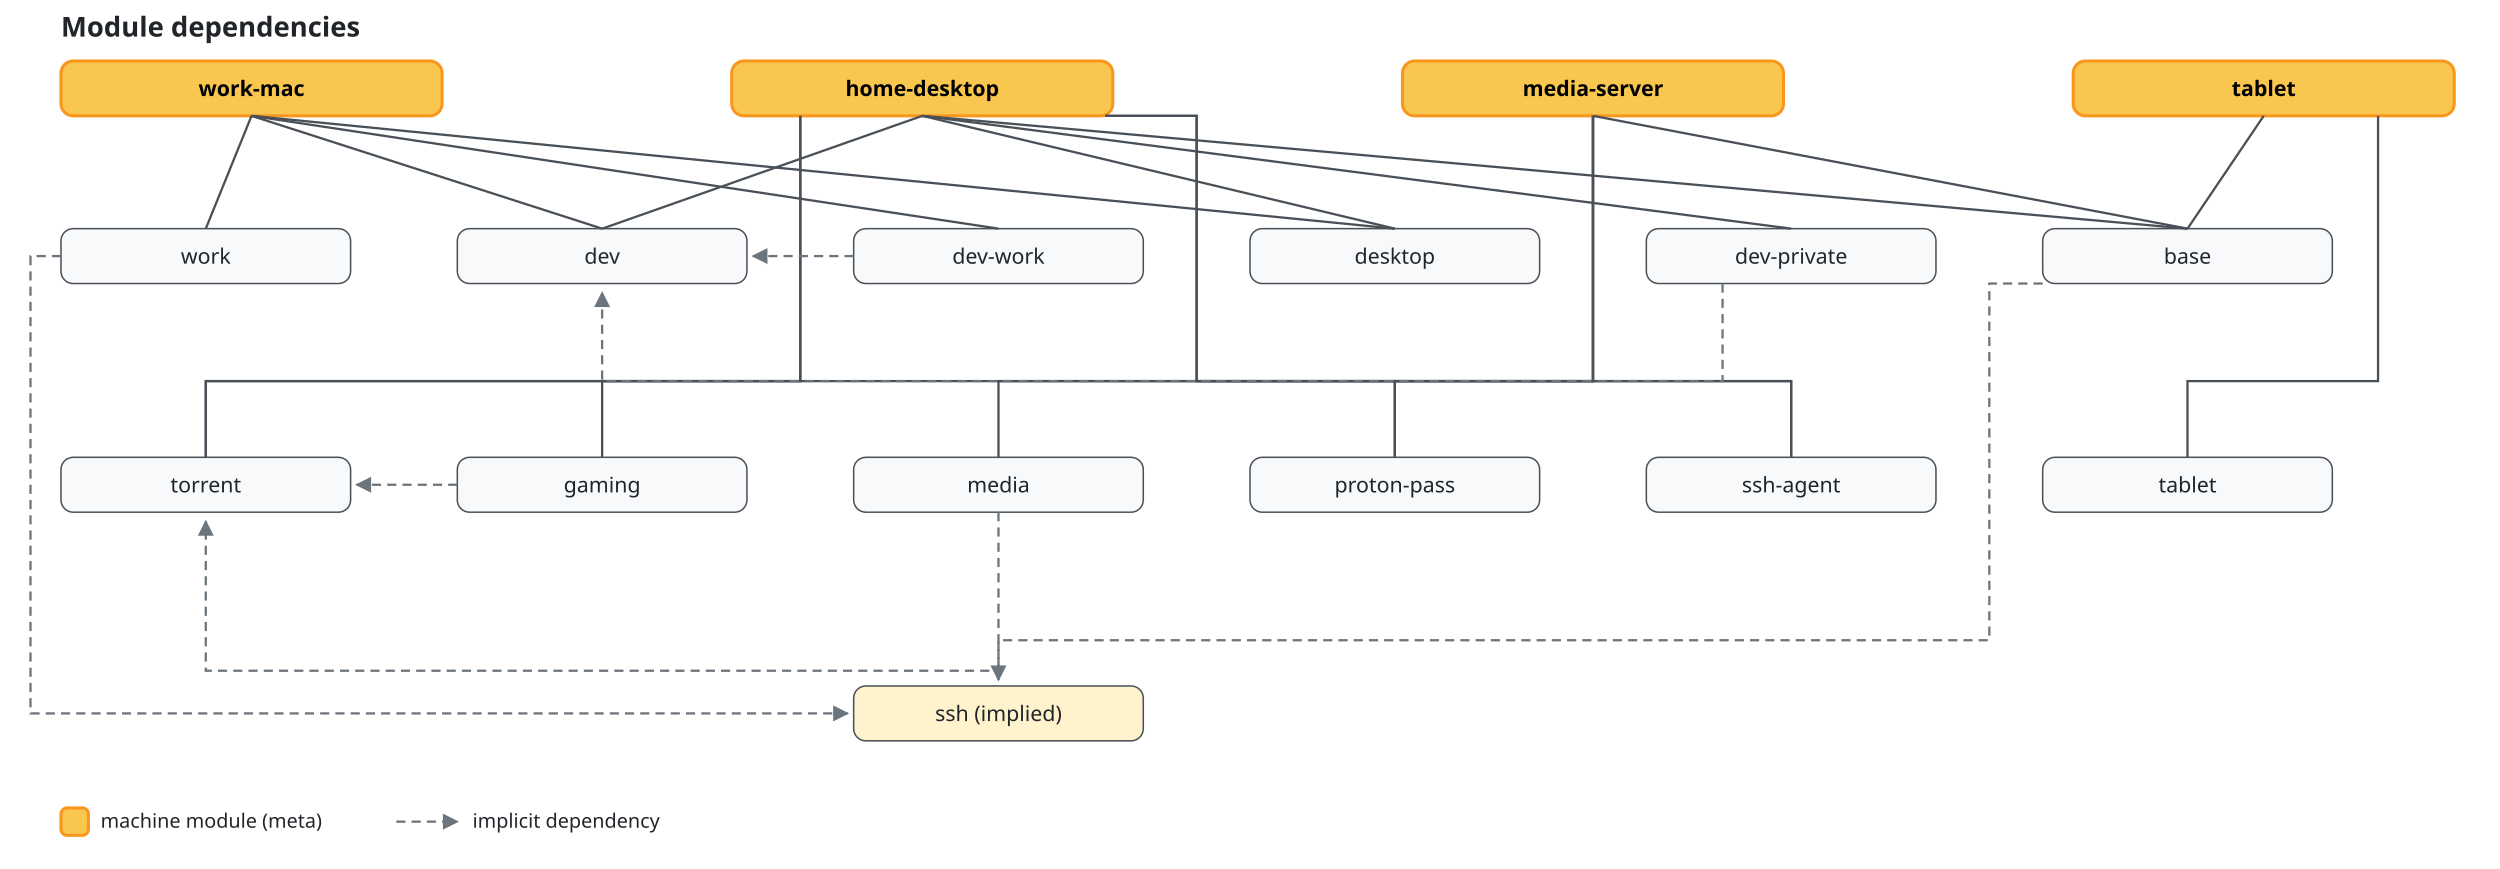
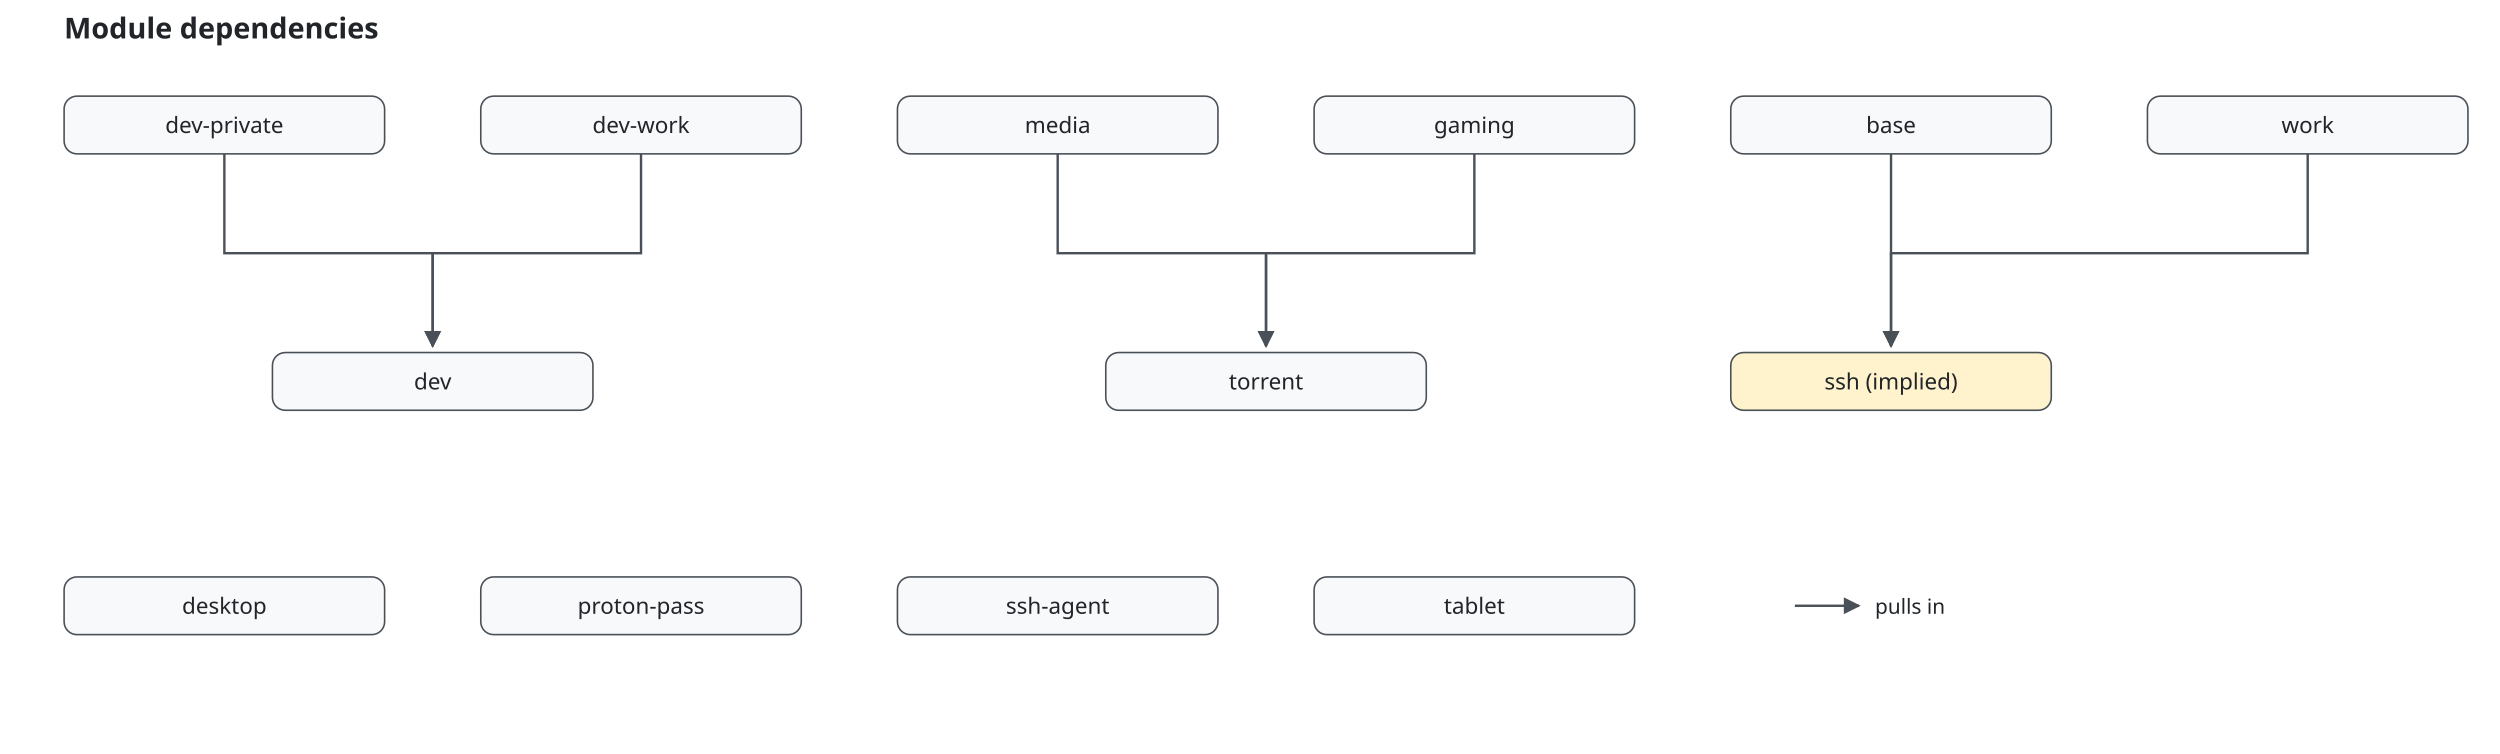
- <svg xmlns="http://www.w3.org/2000/svg" width="1640" height="570" viewBox="0 0 1640 570" font-family="sans-serif">
+ <svg xmlns="http://www.w3.org/2000/svg" width="1560" height="470" viewBox="0 0 1560 470" font-family="sans-serif">
  <defs>
    <marker id="arr" viewBox="0 0 10 10" refX="9" refY="5" markerWidth="7" markerHeight="7" orient="auto-start-reverse">
-       <path d="M 0 0 L 10 5 L 0 10 z" fill="#6c757d" />
+       <path d="M 0 0 L 10 5 L 0 10 z" fill="#495057" />
    </marker>
  </defs>
  <text x="40" y="24" font-size="18" font-weight="bold" fill="#212529">Module dependencies</text>
-   <g font-size="14" text-anchor="middle">
-     <rect x="40" y="40" width="250" height="36" rx="8" fill="#f9c74f" stroke="#f8961e" stroke-width="2" />
-     <text x="165" y="63" font-weight="bold" fill="#000">work-mac</text>
-     <rect x="480" y="40" width="250" height="36" rx="8" fill="#f9c74f" stroke="#f8961e" stroke-width="2" />
-     <text x="605" y="63" font-weight="bold" fill="#000">home-desktop</text>
-     <rect x="920" y="40" width="250" height="36" rx="8" fill="#f9c74f" stroke="#f8961e" stroke-width="2" />
-     <text x="1045" y="63" font-weight="bold" fill="#000">media-server</text>
-     <rect x="1360" y="40" width="250" height="36" rx="8" fill="#f9c74f" stroke="#f8961e" stroke-width="2" />
-     <text x="1485" y="63" font-weight="bold" fill="#000">tablet</text>
-   </g>
  <g font-size="14" text-anchor="middle" fill="#212529">
-     <rect x="40" y="150" width="190" height="36" rx="8" fill="#f8f9fa" stroke="#495057" />
-     <text x="135" y="173">work</text>
-     <rect x="300" y="150" width="190" height="36" rx="8" fill="#f8f9fa" stroke="#495057" />
-     <text x="395" y="173">dev</text>
-     <rect x="560" y="150" width="190" height="36" rx="8" fill="#f8f9fa" stroke="#495057" />
-     <text x="655" y="173">dev-work</text>
-     <rect x="820" y="150" width="190" height="36" rx="8" fill="#f8f9fa" stroke="#495057" />
-     <text x="915" y="173">desktop</text>
-     <rect x="1080" y="150" width="190" height="36" rx="8" fill="#f8f9fa" stroke="#495057" />
-     <text x="1175" y="173">dev-private</text>
-     <rect x="1340" y="150" width="190" height="36" rx="8" fill="#f8f9fa" stroke="#495057" />
-     <text x="1435" y="173">base</text>
-     <rect x="40" y="300" width="190" height="36" rx="8" fill="#f8f9fa" stroke="#495057" />
-     <text x="135" y="323">torrent</text>
-     <rect x="300" y="300" width="190" height="36" rx="8" fill="#f8f9fa" stroke="#495057" />
-     <text x="395" y="323">gaming</text>
-     <rect x="560" y="300" width="190" height="36" rx="8" fill="#f8f9fa" stroke="#495057" />
-     <text x="655" y="323">media</text>
-     <rect x="820" y="300" width="190" height="36" rx="8" fill="#f8f9fa" stroke="#495057" />
-     <text x="915" y="323">proton-pass</text>
-     <rect x="1080" y="300" width="190" height="36" rx="8" fill="#f8f9fa" stroke="#495057" />
-     <text x="1175" y="323">ssh-agent</text>
-     <rect x="1340" y="300" width="190" height="36" rx="8" fill="#f8f9fa" stroke="#495057" />
-     <text x="1435" y="323">tablet</text>
-     <rect x="560" y="450" width="190" height="36" rx="8" fill="#fff3cd" stroke="#495057" />
-     <text x="655" y="473">ssh (implied)</text>
+     <rect x="40" y="60" width="200" height="36" rx="8" fill="#f8f9fa" stroke="#495057" />
+     <text x="140" y="83">dev-private</text>
+     <rect x="300" y="60" width="200" height="36" rx="8" fill="#f8f9fa" stroke="#495057" />
+     <text x="400" y="83">dev-work</text>
+     <rect x="560" y="60" width="200" height="36" rx="8" fill="#f8f9fa" stroke="#495057" />
+     <text x="660" y="83">media</text>
+     <rect x="820" y="60" width="200" height="36" rx="8" fill="#f8f9fa" stroke="#495057" />
+     <text x="920" y="83">gaming</text>
+     <rect x="1080" y="60" width="200" height="36" rx="8" fill="#f8f9fa" stroke="#495057" />
+     <text x="1180" y="83">base</text>
+     <rect x="1340" y="60" width="200" height="36" rx="8" fill="#f8f9fa" stroke="#495057" />
+     <text x="1440" y="83">work</text>
+     <rect x="170" y="220" width="200" height="36" rx="8" fill="#f8f9fa" stroke="#495057" />
+     <text x="270" y="243">dev</text>
+     <rect x="690" y="220" width="200" height="36" rx="8" fill="#f8f9fa" stroke="#495057" />
+     <text x="790" y="243">torrent</text>
+     <rect x="1080" y="220" width="200" height="36" rx="8" fill="#fff3cd" stroke="#495057" />
+     <text x="1180" y="243">ssh (implied)</text>
+     <rect x="40" y="360" width="200" height="36" rx="8" fill="#f8f9fa" stroke="#495057" />
+     <text x="140" y="383">desktop</text>
+     <rect x="300" y="360" width="200" height="36" rx="8" fill="#f8f9fa" stroke="#495057" />
+     <text x="400" y="383">proton-pass</text>
+     <rect x="560" y="360" width="200" height="36" rx="8" fill="#f8f9fa" stroke="#495057" />
+     <text x="660" y="383">ssh-agent</text>
+     <rect x="820" y="360" width="200" height="36" rx="8" fill="#f8f9fa" stroke="#495057" />
+     <text x="920" y="383">tablet</text>
  </g>
  <g stroke="#495057" stroke-width="1.5" fill="none">
-     <path d="M 165 76 L 135 150" />
-     <path d="M 165 76 L 395 150" />
-     <path d="M 165 76 L 655 150" />
-     <path d="M 165 76 L 915 150" />
-     <path d="M 605 76 L 395 150" />
-     <path d="M 605 76 L 915 150" />
-     <path d="M 605 76 L 1175 150" />
-     <path d="M 605 76 L 1435 150" />
-     <path d="M 525 76 V 250 H 135 V 300" />
-     <path d="M 525 76 V 250 H 395 V 300" />
-     <path d="M 725 76 H 785 V 250 H 915 V 300" />
-     <path d="M 725 76 H 785 V 250 H 1175 V 300" />
-     <path d="M 1045 76 L 1435 150" />
-     <path d="M 1045 76 V 250 H 135 V 300" />
-     <path d="M 1045 76 V 250 H 655 V 300" />
-     <path d="M 1045 76 V 250 H 915 V 300" />
-     <path d="M 1045 76 V 250 H 1175 V 300" />
-     <path d="M 1485 76 L 1435 150" />
-     <path d="M 1560 76 V 250 H 1435 V 300" />
-   </g>
-   <g stroke="#6c757d" stroke-width="1.5" stroke-dasharray="6 4" fill="none">
-     <path d="M 560 168 H 494" marker-end="url(#arr)" />
-     <path d="M 1130 186 V 250 H 395 V 192" marker-end="url(#arr)" />
-     <path d="M 300 318 H 234" marker-end="url(#arr)" />
-     <path d="M 655 336 V 440 H 135 V 342" marker-end="url(#arr)" />
-     <path d="M 1340 186 H 1305 V 420 H 655 V 446" marker-end="url(#arr)" />
-     <path d="M 40 168 H 20 V 468 H 556" marker-end="url(#arr)" />
+     <path d="M 140 96 V 158 H 270 V 216" marker-end="url(#arr)" />
+     <path d="M 400 96 V 158 H 270 V 216" marker-end="url(#arr)" />
+     <path d="M 660 96 V 158 H 790 V 216" marker-end="url(#arr)" />
+     <path d="M 920 96 V 158 H 790 V 216" marker-end="url(#arr)" />
+     <path d="M 1180 96 V 216" marker-end="url(#arr)" />
+     <path d="M 1440 96 V 158 H 1180 V 216" marker-end="url(#arr)" />
  </g>
  <g font-size="13" fill="#212529">
-     <rect x="40" y="530" width="18" height="18" rx="4" fill="#f9c74f" stroke="#f8961e" stroke-width="2" />
-     <text x="66" y="543">machine module (meta)</text>
-     <line x1="260" y1="539" x2="300" y2="539" stroke="#6c757d" stroke-width="1.5" stroke-dasharray="6 4" marker-end="url(#arr)" />
-     <text x="310" y="543">implicit dependency</text>
+     <line x1="1120" y1="378" x2="1160" y2="378" stroke="#495057" stroke-width="1.5" marker-end="url(#arr)" />
+     <text x="1170" y="383" text-anchor="start">pulls in</text>
  </g>
</svg>
